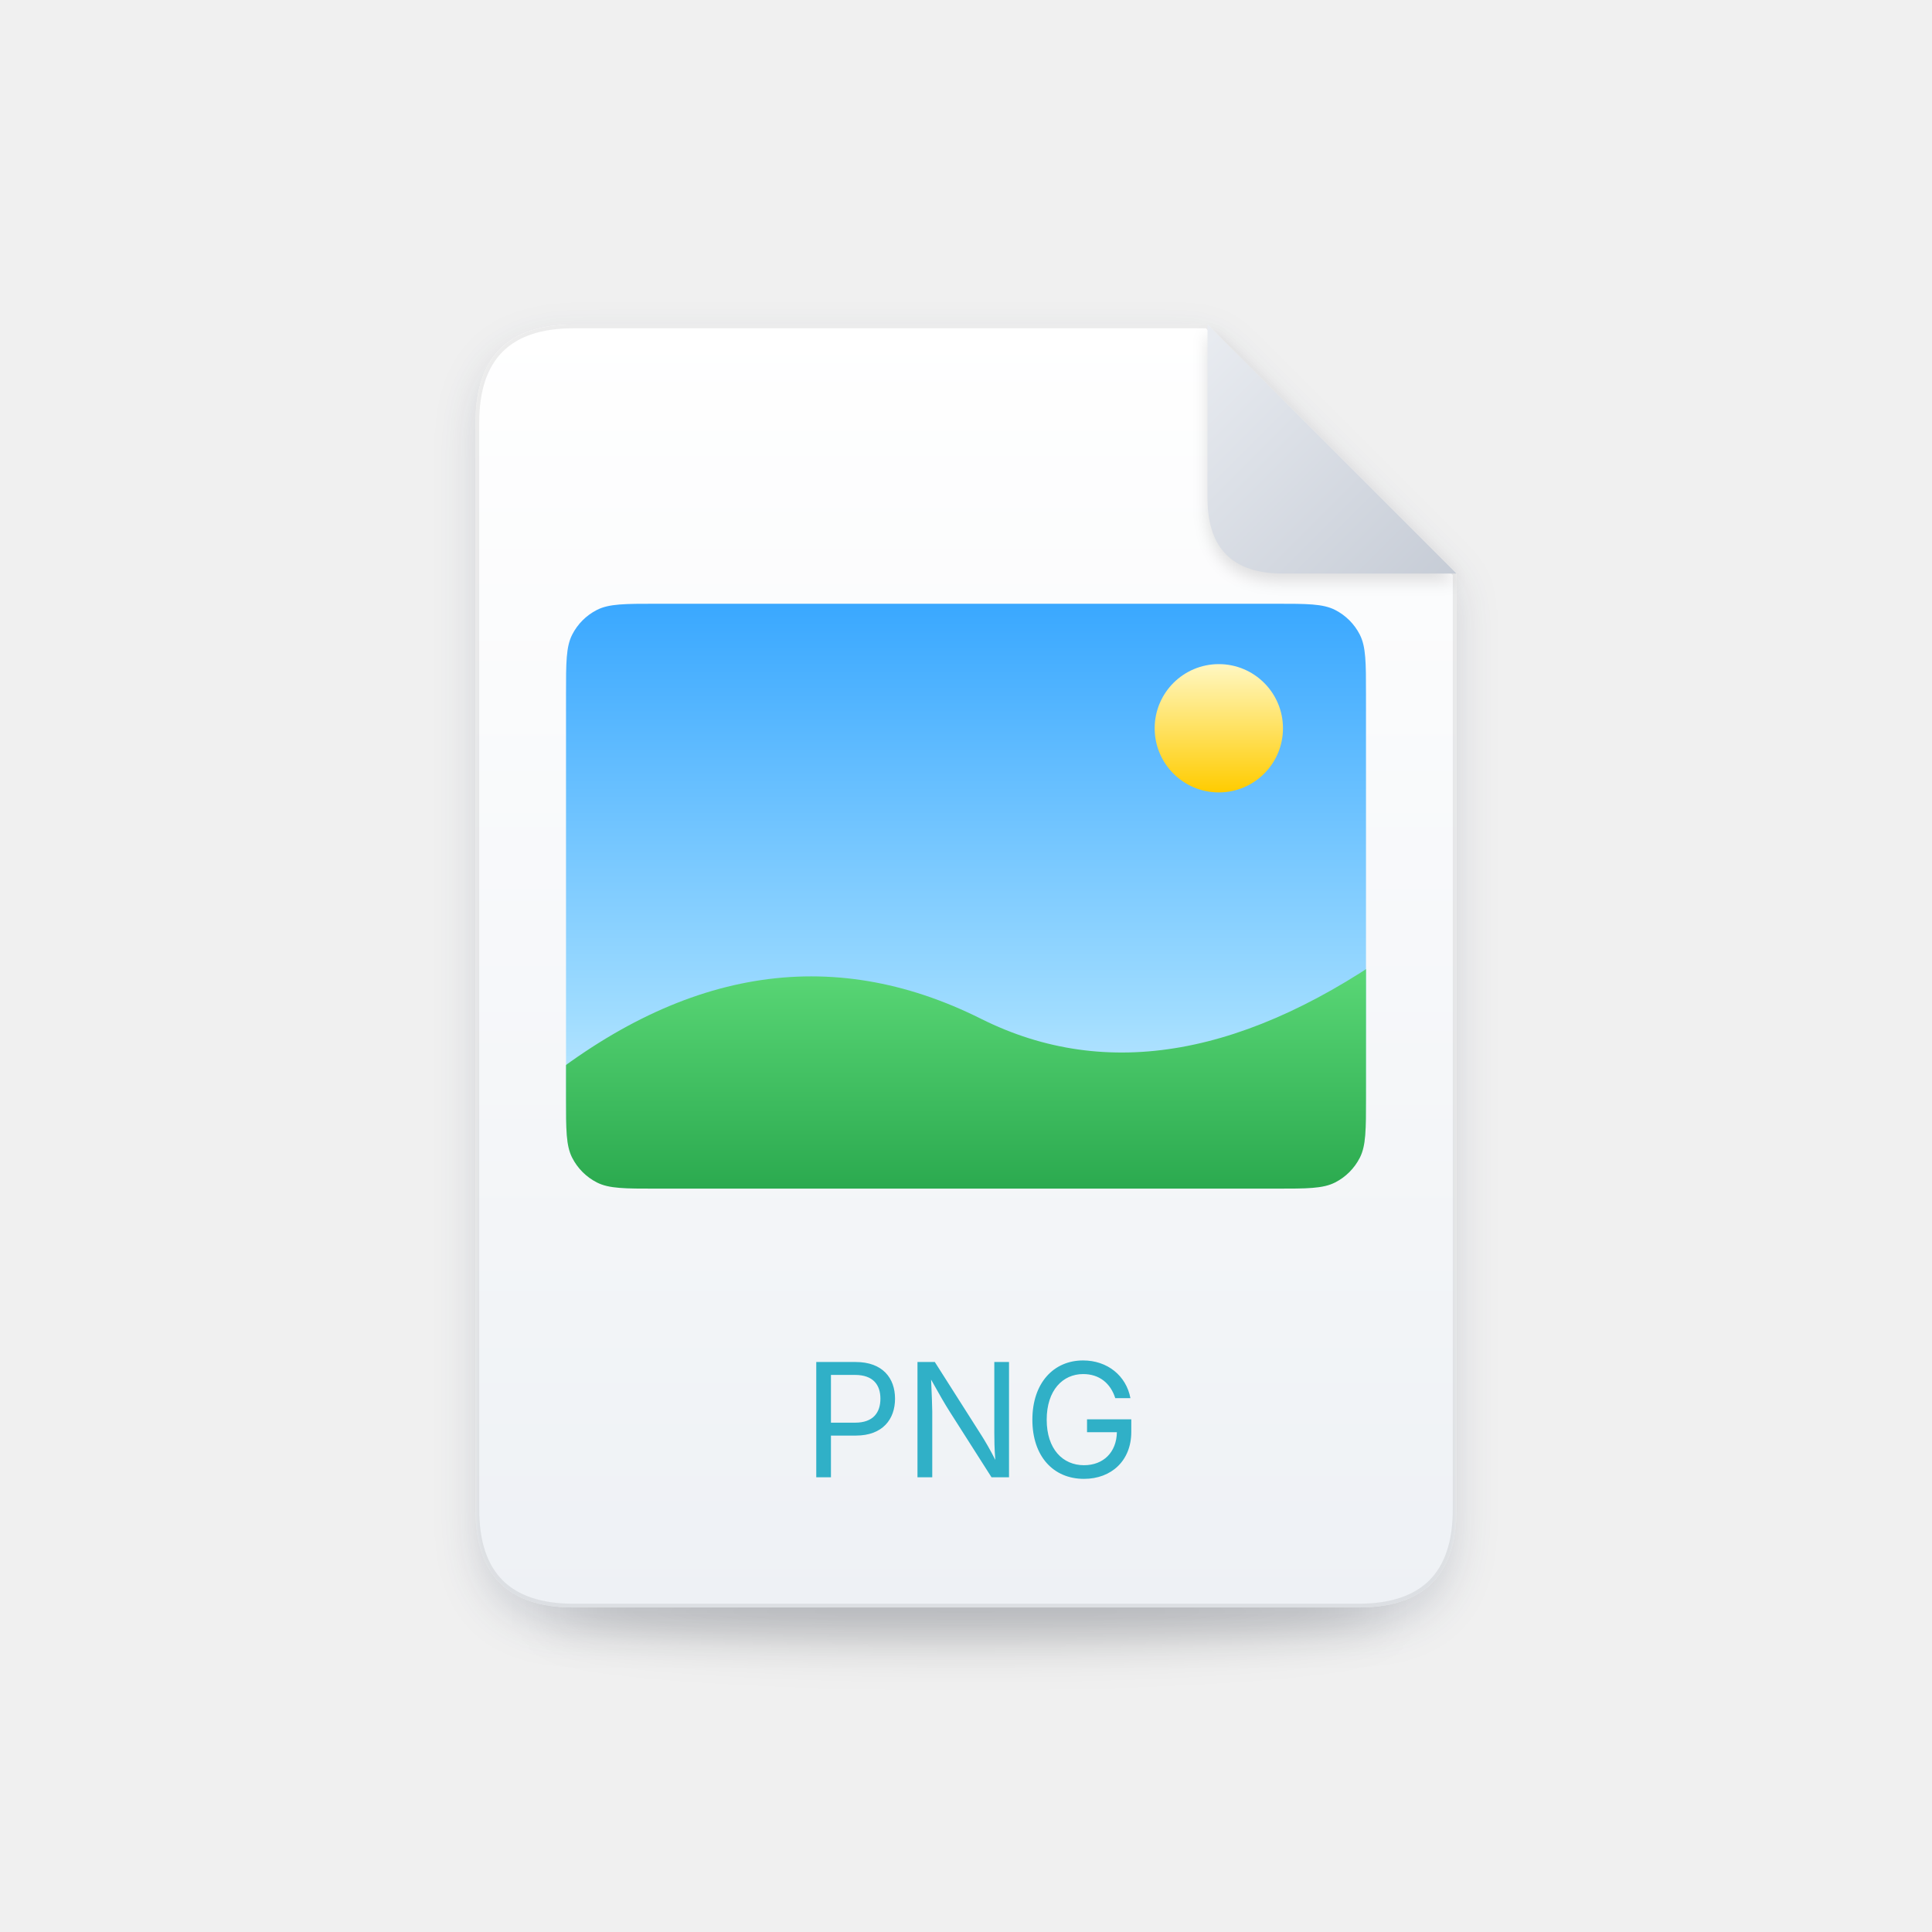
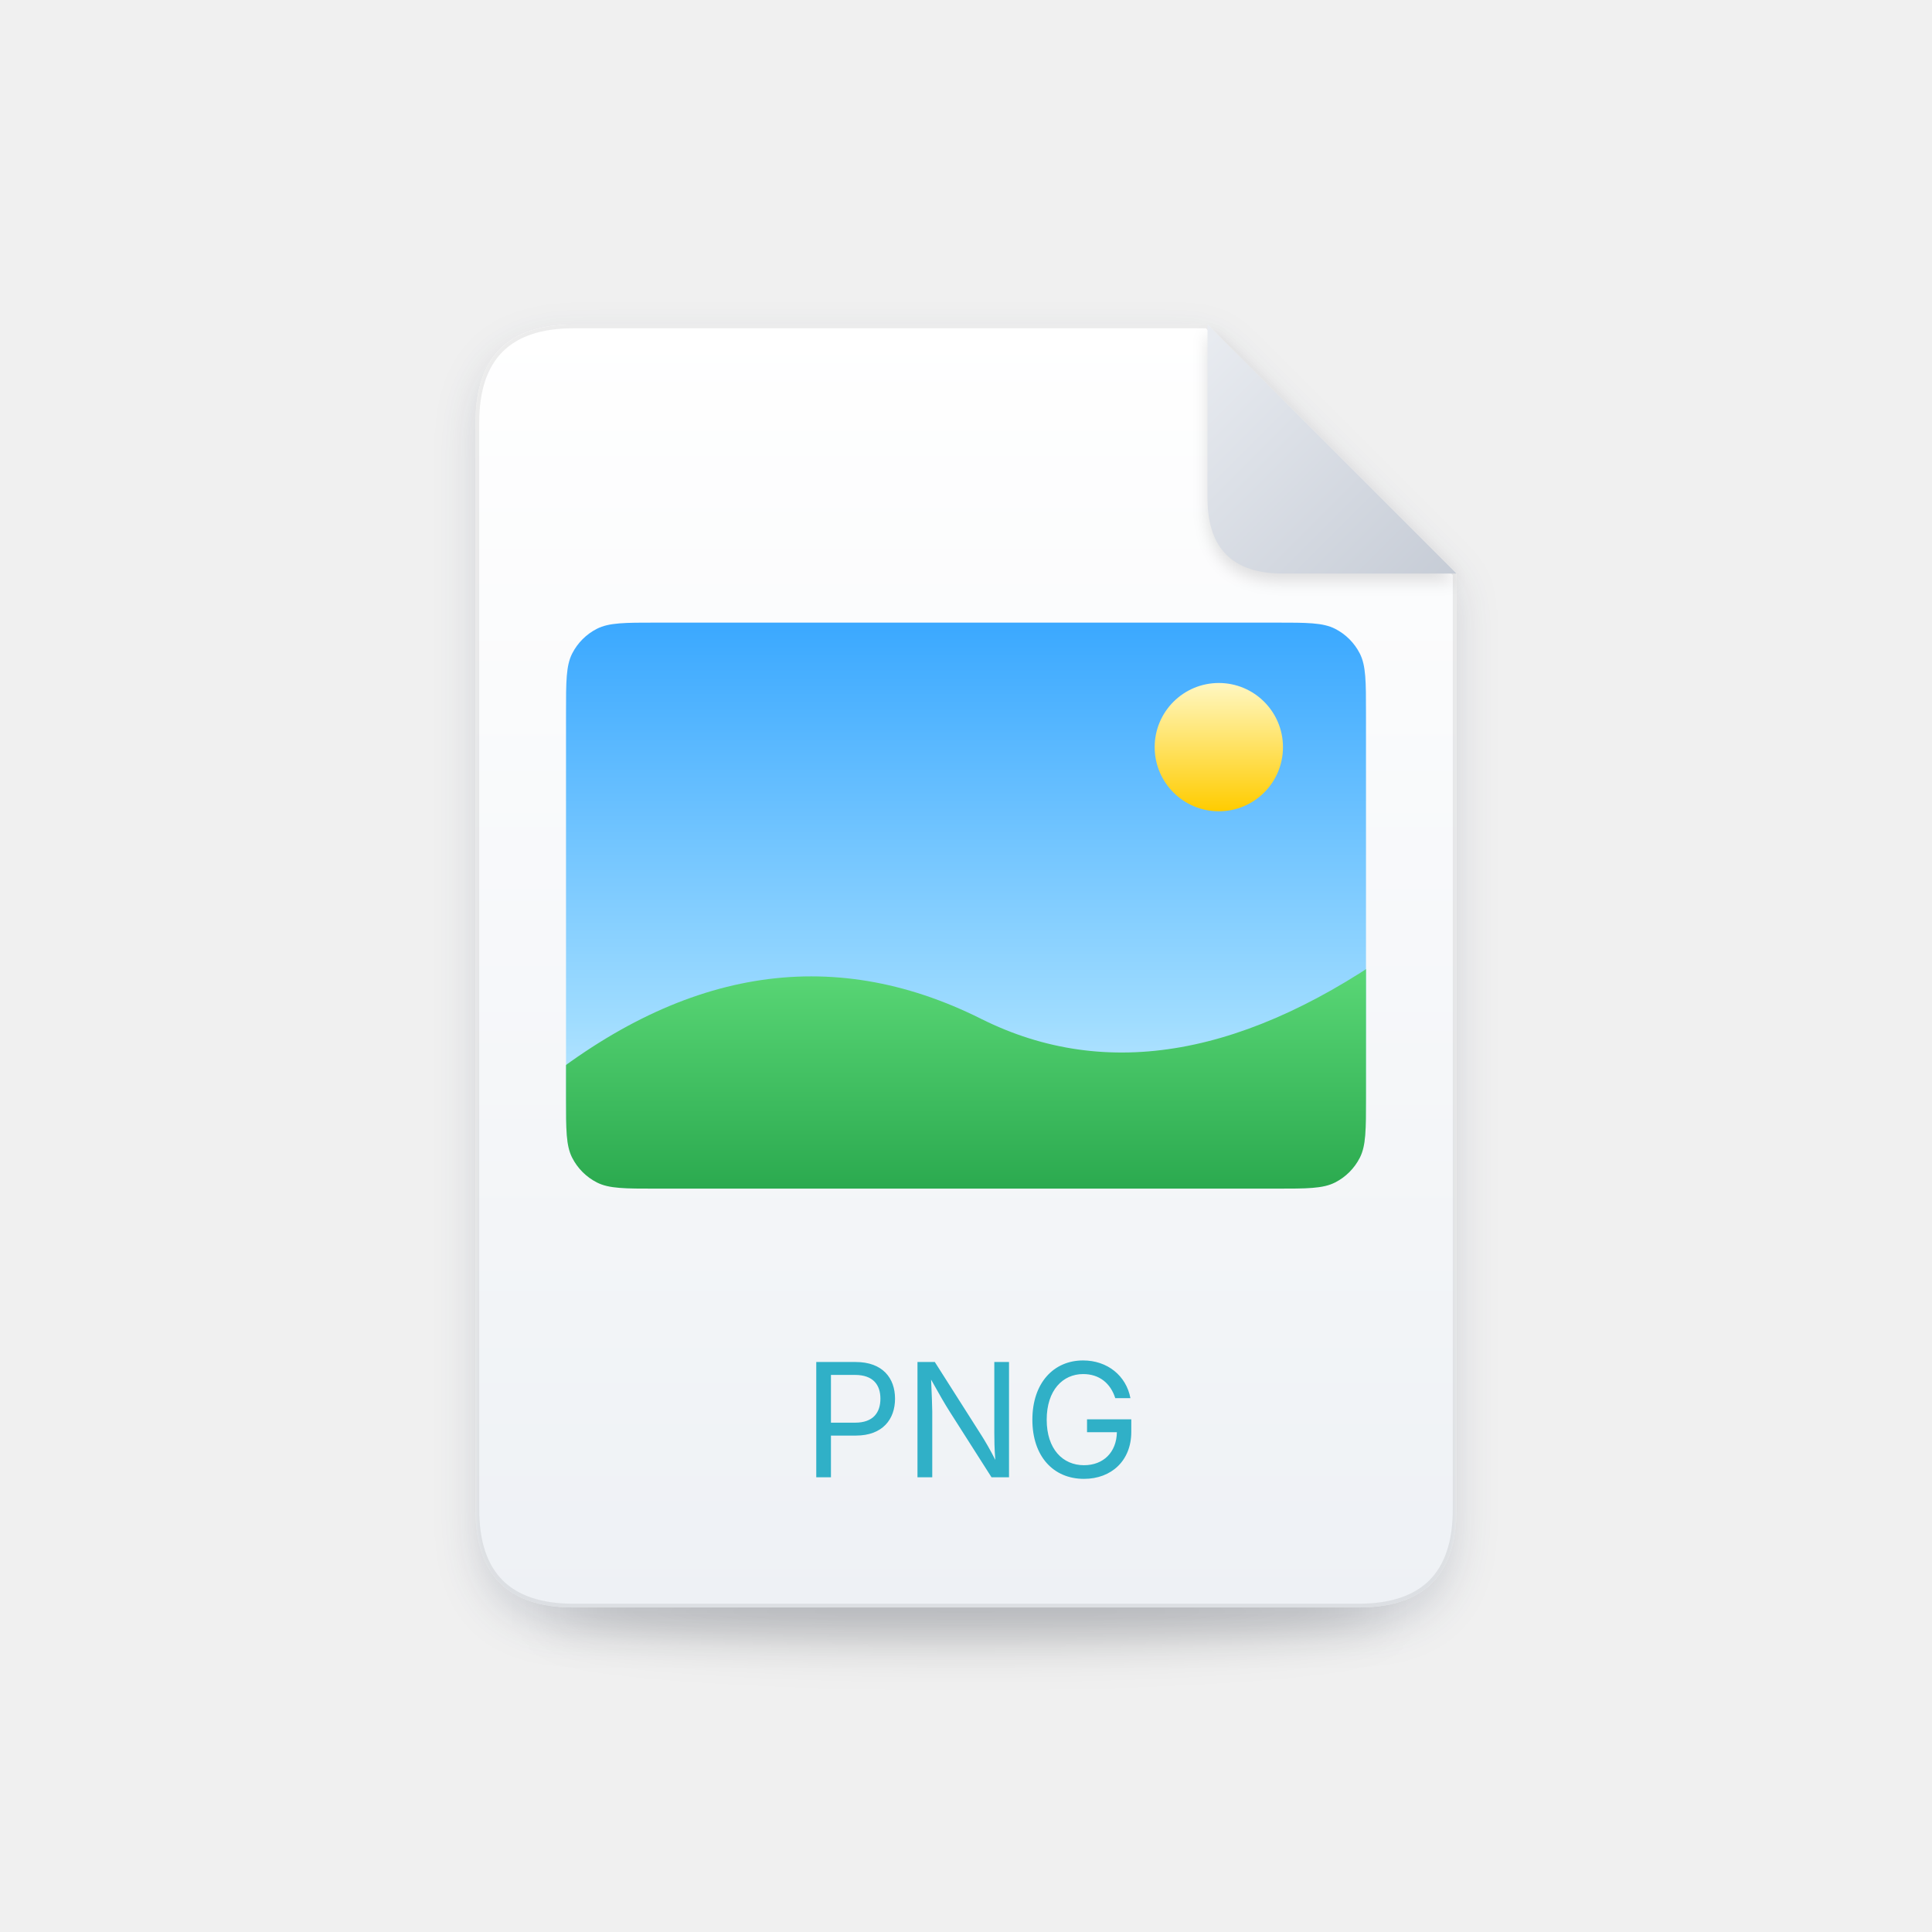
<svg xmlns="http://www.w3.org/2000/svg" xmlns:xlink="http://www.w3.org/1999/xlink" width="1024px" height="1024px" viewBox="0 0 1024 1024" version="1.1">
  <defs>
    <path d="M772,304 L772,803 L771.955,803.001 C771.089,831.72 757.598,847.815 731.482,851.285 C733.142,852.169 734,853.076 734,854 C734,863.941 634.607,872 512,872 C389.393,872 290,863.941 290,854 C290,853.077 290.858,852.169 292.512,851.283 C266.402,847.814 252.911,831.72 252.045,803.001 L252,803 L252,224 C252,189.333 269.333,172 304,172 L640,172 Z" id="path-1" />
    <filter x="-8.1%" y="-100.0%" width="116.2%" height="300.0%" filterUnits="objectBoundingBox" id="filter-2">
      <feGaussianBlur stdDeviation="12" in="SourceGraphic" />
    </filter>
    <linearGradient x1="50%" y1="0%" x2="50%" y2="100%" id="linearGradient-3">
      <stop stop-color="#FFFFFF" offset="0%" />
      <stop stop-color="#EEF1F5" offset="100%" />
    </linearGradient>
    <path d="M52,0 L388,0 L520,132 L520,628 C520,662.667 502.667,680 468,680 L52,680 C17.333,680 0,662.667 0,628 L0,52 C0,17.333 17.333,0 52,0 Z" id="path-4" />
    <filter x="-7.3%" y="-4.1%" width="114.6%" height="111.2%" filterUnits="objectBoundingBox" id="filter-5">
      <feOffset dx="0" dy="10" in="SourceAlpha" result="shadowOffsetOuter1" />
      <feGaussianBlur stdDeviation="11" in="shadowOffsetOuter1" result="shadowBlurOuter1" />
      <feComposite in="shadowBlurOuter1" in2="SourceAlpha" operator="out" result="shadowBlurOuter1" />
      <feColorMatrix values="0 0 0 0 0.106   0 0 0 0 0.165   0 0 0 0 0.29  0 0 0 0.149 0" type="matrix" in="shadowBlurOuter1" />
    </filter>
    <filter x="-4.7%" y="-2.1%" width="109.4%" height="107.2%" filterUnits="objectBoundingBox" id="filter-6">
      <feGaussianBlur stdDeviation="1" in="SourceAlpha" result="shadowBlurInner1" />
      <feOffset dx="0" dy="3" in="shadowBlurInner1" result="shadowOffsetInner1" />
      <feComposite in="shadowOffsetInner1" in2="SourceAlpha" operator="arithmetic" k2="-1" k3="1" result="shadowInnerInner1" />
      <feColorMatrix values="0 0 0 0 1   0 0 0 0 1   0 0 0 0 1  0 0 0 1 0" type="matrix" in="shadowInnerInner1" />
    </filter>
    <linearGradient x1="50%" y1="0%" x2="50%" y2="100%" id="linearGradient-7">
      <stop stop-color="#3AA8FF" offset="0%" />
      <stop stop-color="#9FDCFF" offset="70%" />
      <stop stop-color="#D9F2FF" offset="100%" />
    </linearGradient>
-     <path d="M348,320 L676,320 C692.802,320 701.202,320 707.62,323.27 C713.265,326.146 717.854,330.735 720.73,336.38 C724,342.798 724,351.198 724,368 L724,582 C724,598.802 724,607.202 720.73,613.62 C717.854,619.265 713.265,623.854 707.62,626.73 C701.202,630 692.802,630 676,630 L348,630 C331.198,630 322.798,630 316.38,626.73 C310.735,623.854 306.146,619.265 303.27,613.62 C300,607.202 300,598.802 300,582 L300,368 C300,351.198 300,342.798 303.27,336.38 C306.146,330.735 310.735,326.146 316.38,323.27 C322.798,320 331.198,320 348,320 Z" id="path-8" />
+     <path d="M348,330 L676,330 C692.802,330 701.202,330 707.62,333.27 C713.265,336.146 717.854,340.735 720.73,346.38 C724,352.798 724,361.198 724,378 L724,582 C724,598.802 724,607.202 720.73,613.62 C717.854,619.265 713.265,623.854 707.62,626.73 C701.202,630 692.802,630 676,630 L348,630 C331.198,630 322.798,630 316.38,626.73 C310.735,623.854 306.146,619.265 303.27,613.62 C300,607.202 300,598.802 300,582 L300,378 C300,361.198 300,352.798 303.27,346.38 C306.146,340.735 310.735,336.146 316.38,333.27 C322.798,330 331.198,330 348,330 Z" id="path-8" />
    <linearGradient x1="50%" y1="0%" x2="50%" y2="100%" id="linearGradient-10">
      <stop stop-color="#FFF7C2" offset="0%" />
      <stop stop-color="#FFCC00" offset="100%" />
    </linearGradient>
    <linearGradient x1="50%" y1="0%" x2="50%" y2="100%" id="linearGradient-11">
      <stop stop-color="#5FDC7A" offset="0%" />
      <stop stop-color="#1F9E45" offset="100%" />
    </linearGradient>
    <linearGradient x1="0%" y1="0%" x2="100%" y2="100%" id="linearGradient-12">
      <stop stop-color="#E9ECF1" offset="0%" />
      <stop stop-color="#C6CCD6" offset="100%" />
    </linearGradient>
    <path d="M388,0 L520,132 L428,132 C401.333,132 388,118.667 388,92 L388,0 Z" id="path-13" />
    <filter x="-10.6%" y="-7.6%" width="121.2%" height="121.2%" filterUnits="objectBoundingBox" id="filter-14">
      <feOffset dx="0" dy="4" in="SourceAlpha" result="shadowOffsetOuter1" />
      <feGaussianBlur stdDeviation="4" in="shadowOffsetOuter1" result="shadowBlurOuter1" />
      <feColorMatrix values="0 0 0 0 0   0 0 0 0 0   0 0 0 0 0  0 0 0 0.122 0" type="matrix" in="shadowBlurOuter1" />
    </filter>
  </defs>
  <g id="icon" stroke="none" fill="none" xlink:href="#path-1" fill-rule="evenodd" stroke-width="1">
    <g id="Glyph" transform="translate(252, 172)">
      <ellipse id="Ground-shadow" fill-opacity="0.149" fill="#000000" filter="url(#filter-2)" cx="260" cy="682" rx="222" ry="18" />
      <g id="Page">
        <use fill="black" fill-opacity="1" filter="url(#filter-5)" xlink:href="#path-4" />
        <use fill="url(#linearGradient-3)" fill-rule="evenodd" xlink:href="#path-4" />
        <use fill="black" fill-opacity="1" filter="url(#filter-6)" xlink:href="#path-4" />
        <path stroke-opacity="0.078" stroke="#000000" stroke-width="2" d="M387.586,1 L519,132.414 L519,628 C519,662.114 502.114,679 468,679 L52,679 C17.886,679 1,662.114 1,628 L1,52 C1,17.886 17.886,1 52,1 Z" stroke-linejoin="square" />
      </g>
      <g id="Photo" transform="translate(-252, -172)">
        <mask id="mask-9" fill="white">
          <use xlink:href="#path-8" />
        </mask>
        <use id="Photo-mask" fill="url(#linearGradient-7)" xlink:href="#path-8" />
-         <circle id="Sun" fill="url(#linearGradient-10)" mask="url(#mask-9)" cx="646" cy="386" r="34" />
+         <circle id="Sun" fill="url(#linearGradient-10)" mask="url(#mask-9)" cx="646" cy="396" r="34" />
        <path d="M280,580 C360,513.333 440,500 520,540 C586.667,573.333 661.333,560 744,500 L744,660 L280,660 L280,580 Z" id="Hill" fill="url(#linearGradient-11)" mask="url(#mask-9)" />
      </g>
      <text id="Extension" font-family="Inter-Regular_Medium, Inter" font-size="84" font-weight="400" fill="#30B0C7">
        <tspan x="173.245" y="611">PNG</tspan>
      </text>
      <g id="Corner">
        <use fill="black" fill-opacity="1" filter="url(#filter-14)" xlink:href="#path-13" />
        <use fill="url(#linearGradient-12)" fill-rule="evenodd" xlink:href="#path-13" />
      </g>
    </g>
  </g>
</svg>
